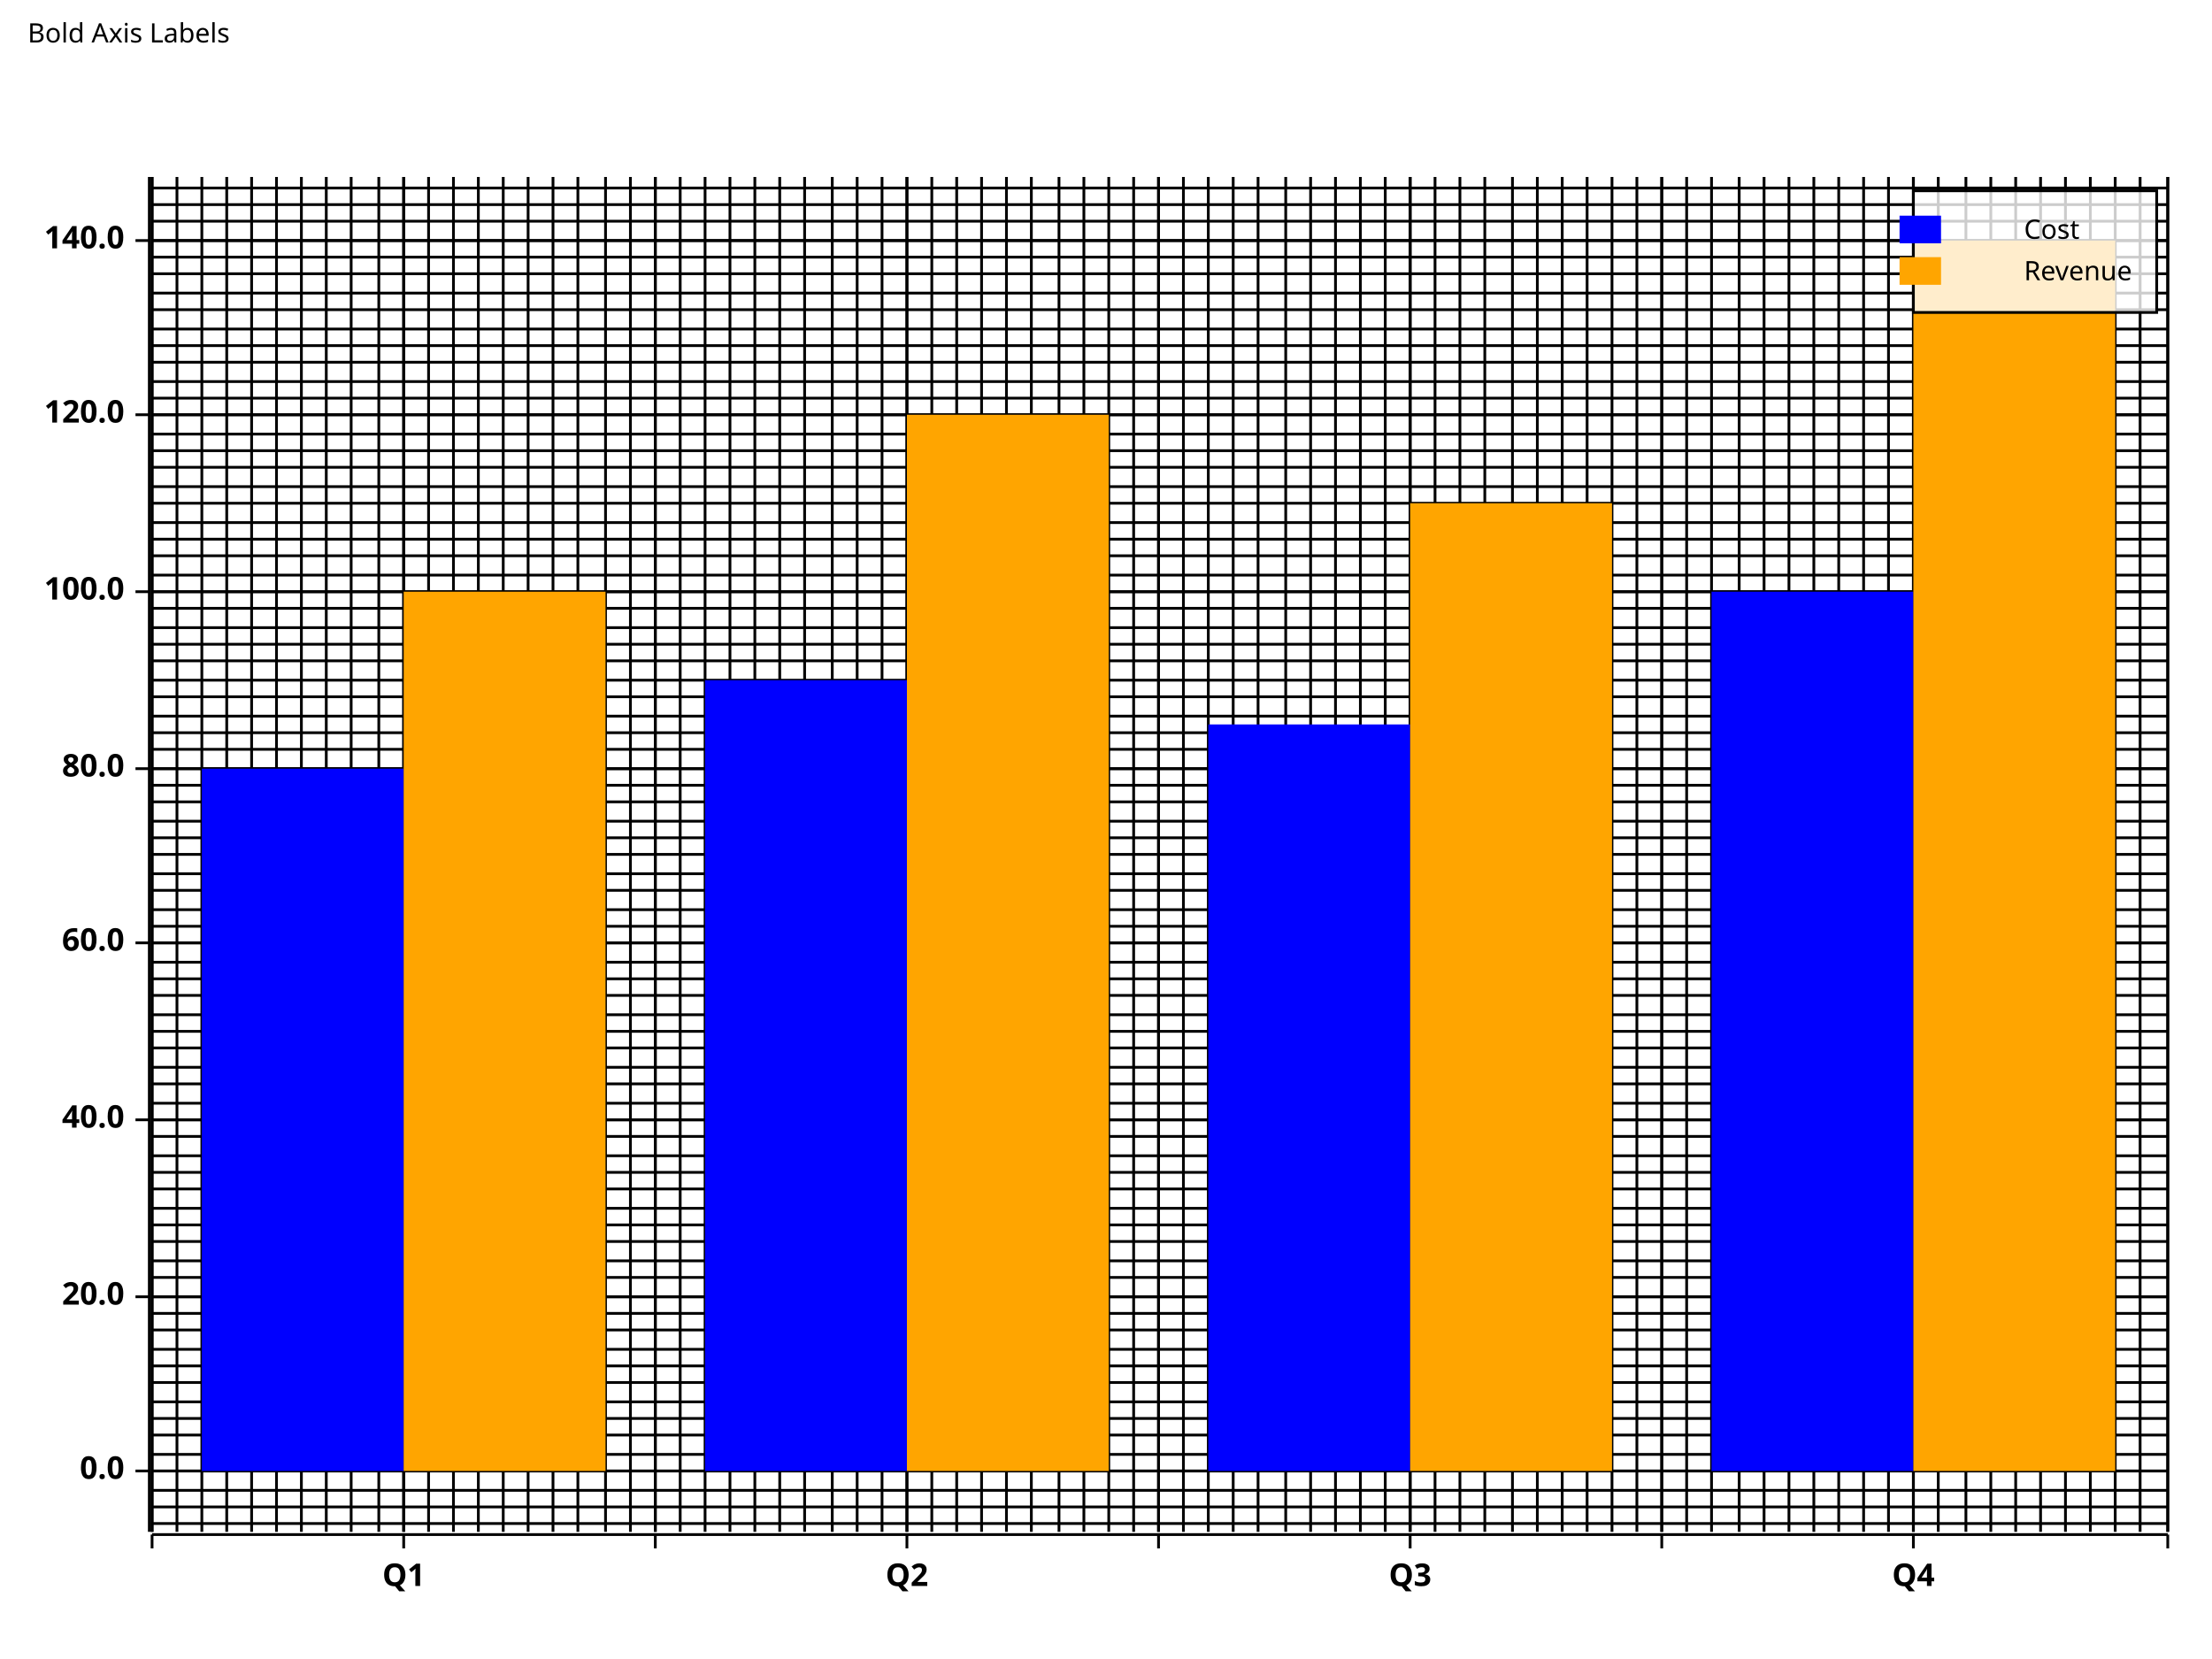
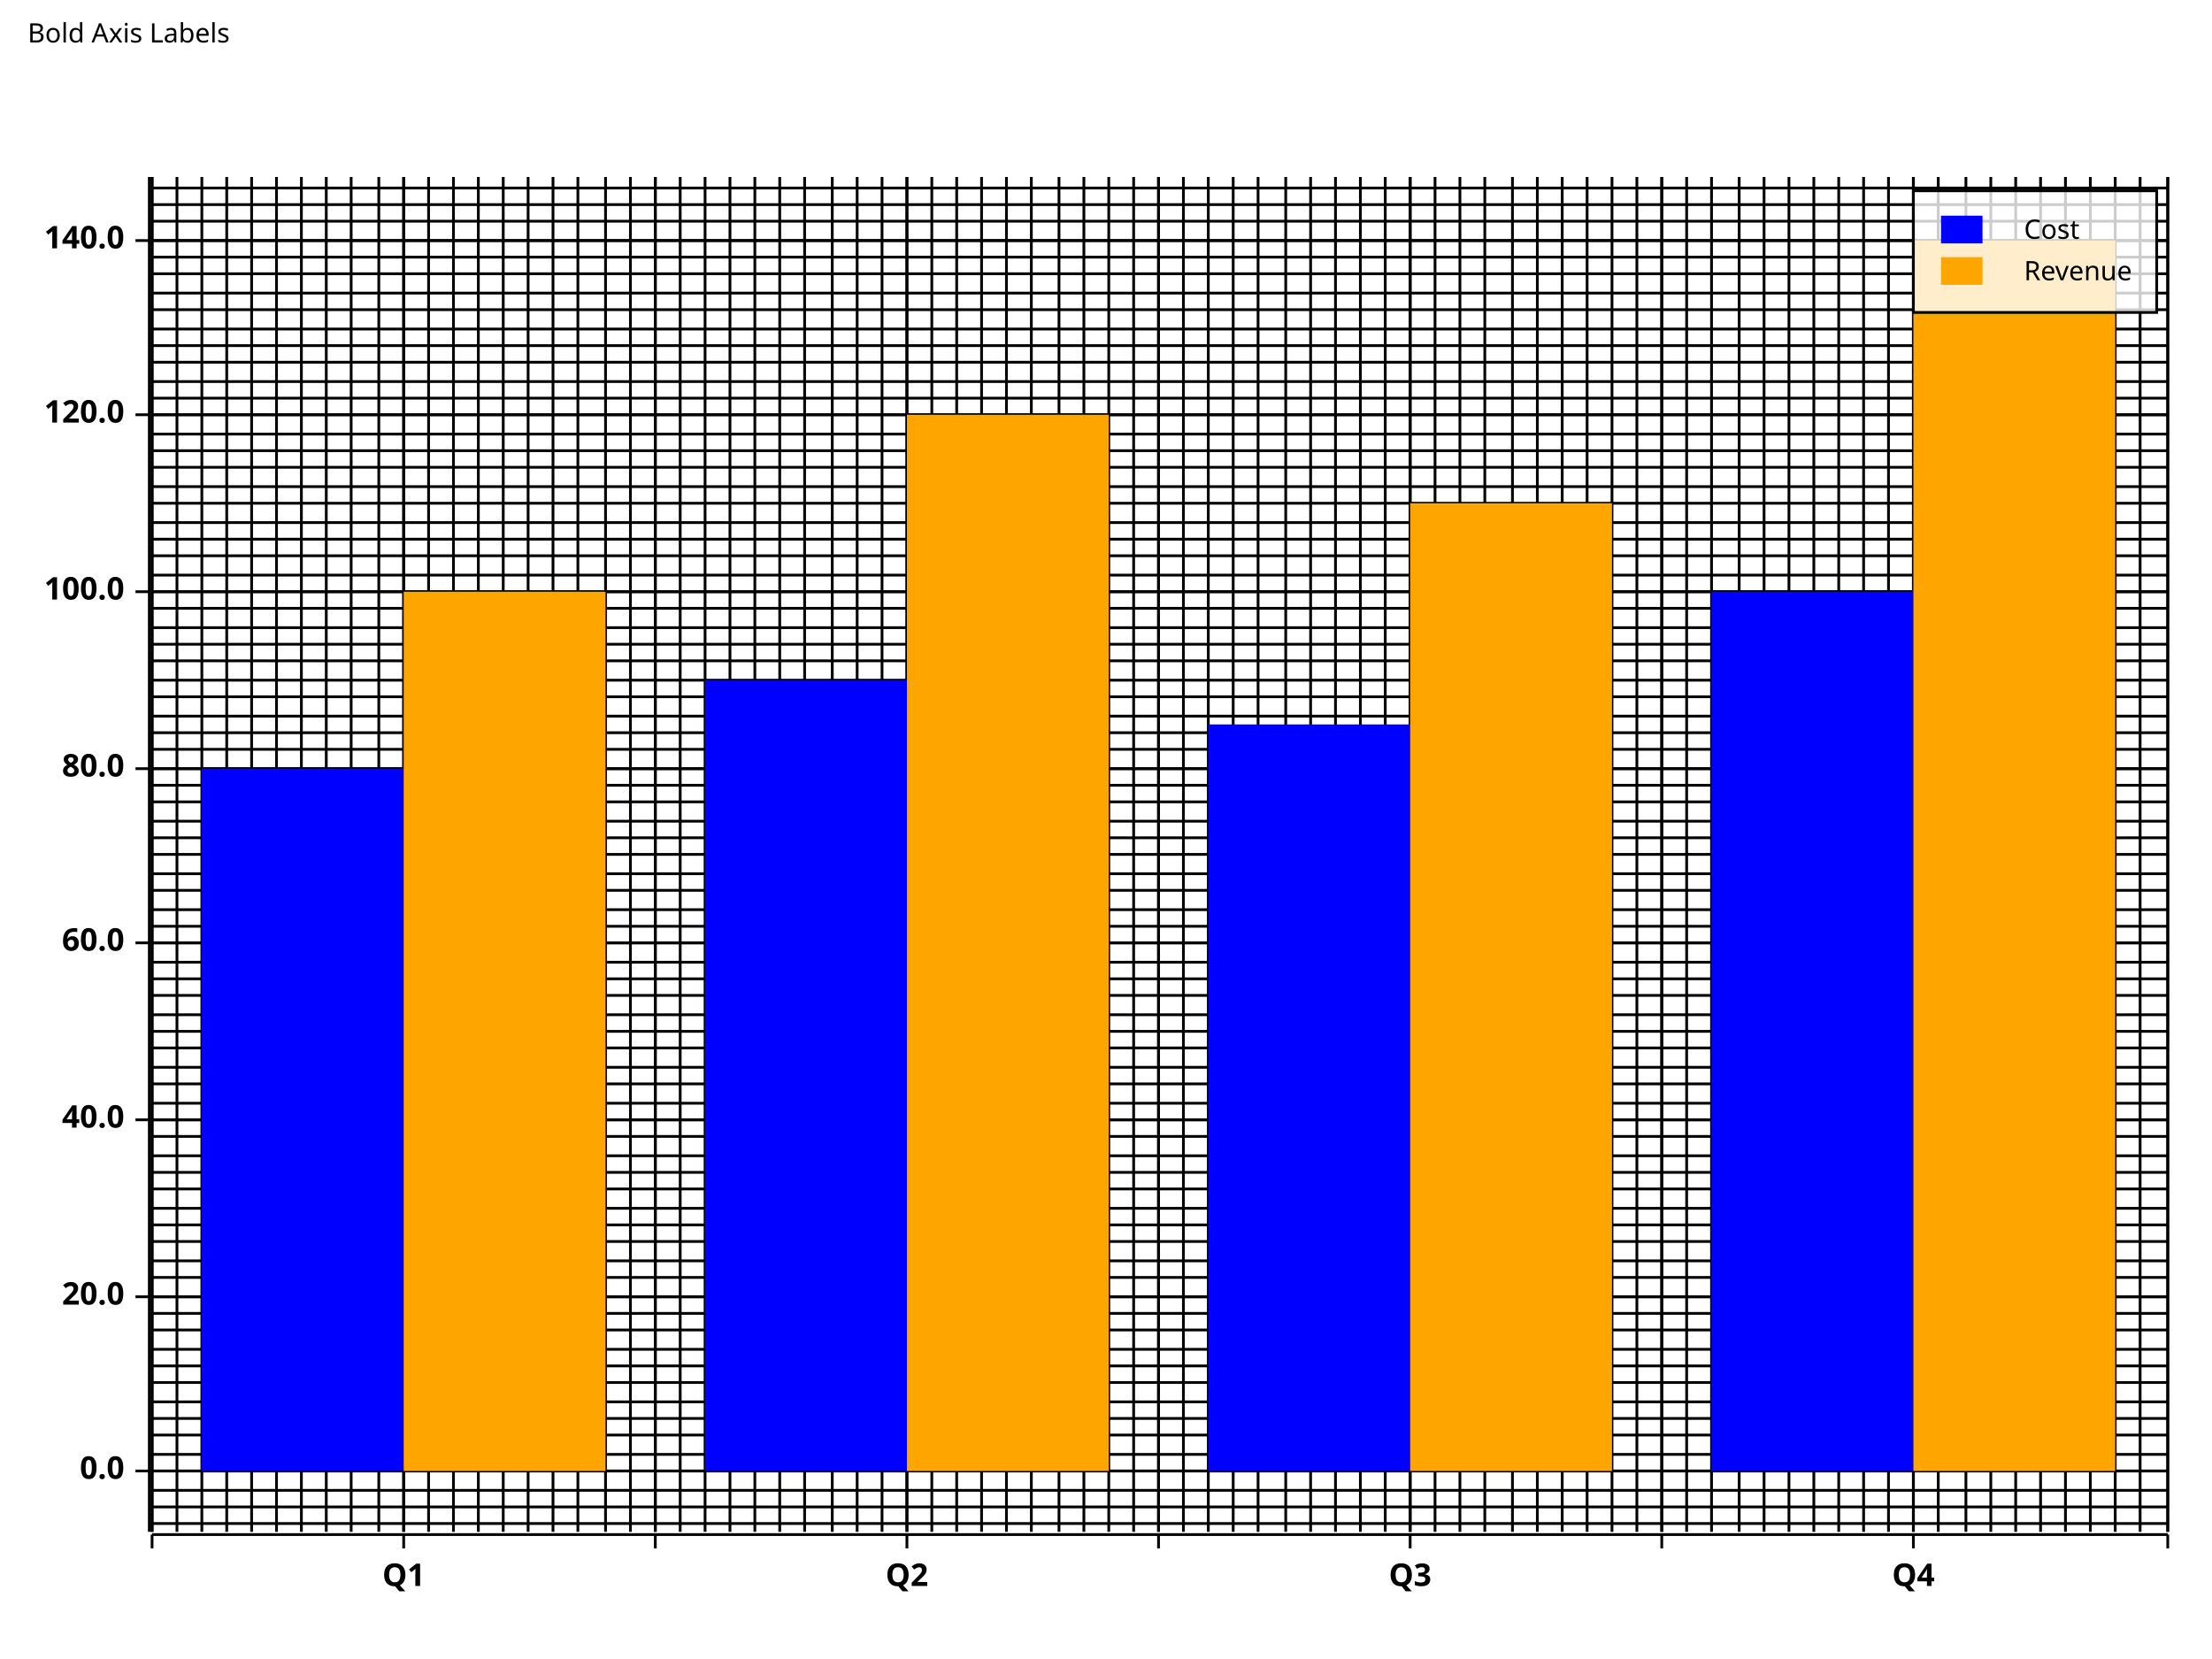
<svg xmlns="http://www.w3.org/2000/svg" width="800" height="600" viewBox="0 0 800 600">
  <rect x="0" y="0" width="800" height="600" opacity="1" fill="#FFFFFF" stroke="none" />
  <text x="10" y="8" dy="0.76em" text-anchor="start" font-family="sans-serif" font-size="9.677" opacity="1" fill="#000000">
Bold Axis Labels
</text>
  <text x="400" y="47" dy="0.76em" text-anchor="middle" font-family="sans-serif" font-size="12.097" opacity="1" fill="#000000">

</text>
  <line opacity="1" stroke="#000000" stroke-width="1" x1="55" y1="554" x2="55" y2="64" />
  <line opacity="1" stroke="#000000" stroke-width="1" x1="64" y1="554" x2="64" y2="64" />
  <line opacity="1" stroke="#000000" stroke-width="1" x1="73" y1="554" x2="73" y2="64" />
  <line opacity="1" stroke="#000000" stroke-width="1" x1="82" y1="554" x2="82" y2="64" />
  <line opacity="1" stroke="#000000" stroke-width="1" x1="91" y1="554" x2="91" y2="64" />
  <line opacity="1" stroke="#000000" stroke-width="1" x1="100" y1="554" x2="100" y2="64" />
  <line opacity="1" stroke="#000000" stroke-width="1" x1="109" y1="554" x2="109" y2="64" />
  <line opacity="1" stroke="#000000" stroke-width="1" x1="118" y1="554" x2="118" y2="64" />
  <line opacity="1" stroke="#000000" stroke-width="1" x1="127" y1="554" x2="127" y2="64" />
  <line opacity="1" stroke="#000000" stroke-width="1" x1="137" y1="554" x2="137" y2="64" />
  <line opacity="1" stroke="#000000" stroke-width="1" x1="146" y1="554" x2="146" y2="64" />
  <line opacity="1" stroke="#000000" stroke-width="1" x1="155" y1="554" x2="155" y2="64" />
  <line opacity="1" stroke="#000000" stroke-width="1" x1="164" y1="554" x2="164" y2="64" />
  <line opacity="1" stroke="#000000" stroke-width="1" x1="173" y1="554" x2="173" y2="64" />
  <line opacity="1" stroke="#000000" stroke-width="1" x1="182" y1="554" x2="182" y2="64" />
  <line opacity="1" stroke="#000000" stroke-width="1" x1="191" y1="554" x2="191" y2="64" />
  <line opacity="1" stroke="#000000" stroke-width="1" x1="200" y1="554" x2="200" y2="64" />
  <line opacity="1" stroke="#000000" stroke-width="1" x1="209" y1="554" x2="209" y2="64" />
  <line opacity="1" stroke="#000000" stroke-width="1" x1="219" y1="554" x2="219" y2="64" />
  <line opacity="1" stroke="#000000" stroke-width="1" x1="228" y1="554" x2="228" y2="64" />
  <line opacity="1" stroke="#000000" stroke-width="1" x1="237" y1="554" x2="237" y2="64" />
  <line opacity="1" stroke="#000000" stroke-width="1" x1="246" y1="554" x2="246" y2="64" />
  <line opacity="1" stroke="#000000" stroke-width="1" x1="255" y1="554" x2="255" y2="64" />
  <line opacity="1" stroke="#000000" stroke-width="1" x1="264" y1="554" x2="264" y2="64" />
  <line opacity="1" stroke="#000000" stroke-width="1" x1="273" y1="554" x2="273" y2="64" />
  <line opacity="1" stroke="#000000" stroke-width="1" x1="282" y1="554" x2="282" y2="64" />
  <line opacity="1" stroke="#000000" stroke-width="1" x1="291" y1="554" x2="291" y2="64" />
  <line opacity="1" stroke="#000000" stroke-width="1" x1="301" y1="554" x2="301" y2="64" />
  <line opacity="1" stroke="#000000" stroke-width="1" x1="310" y1="554" x2="310" y2="64" />
  <line opacity="1" stroke="#000000" stroke-width="1" x1="319" y1="554" x2="319" y2="64" />
  <line opacity="1" stroke="#000000" stroke-width="1" x1="328" y1="554" x2="328" y2="64" />
  <line opacity="1" stroke="#000000" stroke-width="1" x1="337" y1="554" x2="337" y2="64" />
  <line opacity="1" stroke="#000000" stroke-width="1" x1="346" y1="554" x2="346" y2="64" />
  <line opacity="1" stroke="#000000" stroke-width="1" x1="355" y1="554" x2="355" y2="64" />
  <line opacity="1" stroke="#000000" stroke-width="1" x1="364" y1="554" x2="364" y2="64" />
  <line opacity="1" stroke="#000000" stroke-width="1" x1="373" y1="554" x2="373" y2="64" />
  <line opacity="1" stroke="#000000" stroke-width="1" x1="383" y1="554" x2="383" y2="64" />
  <line opacity="1" stroke="#000000" stroke-width="1" x1="392" y1="554" x2="392" y2="64" />
  <line opacity="1" stroke="#000000" stroke-width="1" x1="401" y1="554" x2="401" y2="64" />
  <line opacity="1" stroke="#000000" stroke-width="1" x1="410" y1="554" x2="410" y2="64" />
  <line opacity="1" stroke="#000000" stroke-width="1" x1="419" y1="554" x2="419" y2="64" />
  <line opacity="1" stroke="#000000" stroke-width="1" x1="428" y1="554" x2="428" y2="64" />
  <line opacity="1" stroke="#000000" stroke-width="1" x1="437" y1="554" x2="437" y2="64" />
  <line opacity="1" stroke="#000000" stroke-width="1" x1="446" y1="554" x2="446" y2="64" />
  <line opacity="1" stroke="#000000" stroke-width="1" x1="455" y1="554" x2="455" y2="64" />
  <line opacity="1" stroke="#000000" stroke-width="1" x1="465" y1="554" x2="465" y2="64" />
  <line opacity="1" stroke="#000000" stroke-width="1" x1="474" y1="554" x2="474" y2="64" />
  <line opacity="1" stroke="#000000" stroke-width="1" x1="483" y1="554" x2="483" y2="64" />
  <line opacity="1" stroke="#000000" stroke-width="1" x1="492" y1="554" x2="492" y2="64" />
  <line opacity="1" stroke="#000000" stroke-width="1" x1="501" y1="554" x2="501" y2="64" />
  <line opacity="1" stroke="#000000" stroke-width="1" x1="510" y1="554" x2="510" y2="64" />
  <line opacity="1" stroke="#000000" stroke-width="1" x1="519" y1="554" x2="519" y2="64" />
  <line opacity="1" stroke="#000000" stroke-width="1" x1="528" y1="554" x2="528" y2="64" />
  <line opacity="1" stroke="#000000" stroke-width="1" x1="537" y1="554" x2="537" y2="64" />
  <line opacity="1" stroke="#000000" stroke-width="1" x1="547" y1="554" x2="547" y2="64" />
  <line opacity="1" stroke="#000000" stroke-width="1" x1="556" y1="554" x2="556" y2="64" />
  <line opacity="1" stroke="#000000" stroke-width="1" x1="565" y1="554" x2="565" y2="64" />
  <line opacity="1" stroke="#000000" stroke-width="1" x1="574" y1="554" x2="574" y2="64" />
  <line opacity="1" stroke="#000000" stroke-width="1" x1="583" y1="554" x2="583" y2="64" />
  <line opacity="1" stroke="#000000" stroke-width="1" x1="592" y1="554" x2="592" y2="64" />
  <line opacity="1" stroke="#000000" stroke-width="1" x1="601" y1="554" x2="601" y2="64" />
  <line opacity="1" stroke="#000000" stroke-width="1" x1="610" y1="554" x2="610" y2="64" />
  <line opacity="1" stroke="#000000" stroke-width="1" x1="619" y1="554" x2="619" y2="64" />
  <line opacity="1" stroke="#000000" stroke-width="1" x1="629" y1="554" x2="629" y2="64" />
  <line opacity="1" stroke="#000000" stroke-width="1" x1="638" y1="554" x2="638" y2="64" />
  <line opacity="1" stroke="#000000" stroke-width="1" x1="647" y1="554" x2="647" y2="64" />
  <line opacity="1" stroke="#000000" stroke-width="1" x1="656" y1="554" x2="656" y2="64" />
  <line opacity="1" stroke="#000000" stroke-width="1" x1="665" y1="554" x2="665" y2="64" />
  <line opacity="1" stroke="#000000" stroke-width="1" x1="674" y1="554" x2="674" y2="64" />
  <line opacity="1" stroke="#000000" stroke-width="1" x1="683" y1="554" x2="683" y2="64" />
  <line opacity="1" stroke="#000000" stroke-width="1" x1="692" y1="554" x2="692" y2="64" />
  <line opacity="1" stroke="#000000" stroke-width="1" x1="701" y1="554" x2="701" y2="64" />
  <line opacity="1" stroke="#000000" stroke-width="1" x1="711" y1="554" x2="711" y2="64" />
  <line opacity="1" stroke="#000000" stroke-width="1" x1="720" y1="554" x2="720" y2="64" />
  <line opacity="1" stroke="#000000" stroke-width="1" x1="729" y1="554" x2="729" y2="64" />
  <line opacity="1" stroke="#000000" stroke-width="1" x1="738" y1="554" x2="738" y2="64" />
  <line opacity="1" stroke="#000000" stroke-width="1" x1="747" y1="554" x2="747" y2="64" />
  <line opacity="1" stroke="#000000" stroke-width="1" x1="756" y1="554" x2="756" y2="64" />
  <line opacity="1" stroke="#000000" stroke-width="1" x1="765" y1="554" x2="765" y2="64" />
  <line opacity="1" stroke="#000000" stroke-width="1" x1="774" y1="554" x2="774" y2="64" />
  <line opacity="1" stroke="#000000" stroke-width="1" x1="784" y1="554" x2="784" y2="64" />
  <line opacity="1" stroke="#000000" stroke-width="1" x1="55" y1="551" x2="784" y2="551" />
  <line opacity="1" stroke="#000000" stroke-width="1" x1="55" y1="545" x2="784" y2="545" />
  <line opacity="1" stroke="#000000" stroke-width="1" x1="55" y1="539" x2="784" y2="539" />
  <line opacity="1" stroke="#000000" stroke-width="1" x1="55" y1="532" x2="784" y2="532" />
  <line opacity="1" stroke="#000000" stroke-width="1" x1="55" y1="526" x2="784" y2="526" />
  <line opacity="1" stroke="#000000" stroke-width="1" x1="55" y1="519" x2="784" y2="519" />
  <line opacity="1" stroke="#000000" stroke-width="1" x1="55" y1="513" x2="784" y2="513" />
  <line opacity="1" stroke="#000000" stroke-width="1" x1="55" y1="507" x2="784" y2="507" />
  <line opacity="1" stroke="#000000" stroke-width="1" x1="55" y1="500" x2="784" y2="500" />
  <line opacity="1" stroke="#000000" stroke-width="1" x1="55" y1="494" x2="784" y2="494" />
  <line opacity="1" stroke="#000000" stroke-width="1" x1="55" y1="488" x2="784" y2="488" />
  <line opacity="1" stroke="#000000" stroke-width="1" x1="55" y1="481" x2="784" y2="481" />
  <line opacity="1" stroke="#000000" stroke-width="1" x1="55" y1="475" x2="784" y2="475" />
  <line opacity="1" stroke="#000000" stroke-width="1" x1="55" y1="469" x2="784" y2="469" />
  <line opacity="1" stroke="#000000" stroke-width="1" x1="55" y1="462" x2="784" y2="462" />
  <line opacity="1" stroke="#000000" stroke-width="1" x1="55" y1="456" x2="784" y2="456" />
  <line opacity="1" stroke="#000000" stroke-width="1" x1="55" y1="449" x2="784" y2="449" />
  <line opacity="1" stroke="#000000" stroke-width="1" x1="55" y1="443" x2="784" y2="443" />
  <line opacity="1" stroke="#000000" stroke-width="1" x1="55" y1="437" x2="784" y2="437" />
  <line opacity="1" stroke="#000000" stroke-width="1" x1="55" y1="430" x2="784" y2="430" />
  <line opacity="1" stroke="#000000" stroke-width="1" x1="55" y1="424" x2="784" y2="424" />
  <line opacity="1" stroke="#000000" stroke-width="1" x1="55" y1="418" x2="784" y2="418" />
  <line opacity="1" stroke="#000000" stroke-width="1" x1="55" y1="411" x2="784" y2="411" />
  <line opacity="1" stroke="#000000" stroke-width="1" x1="55" y1="405" x2="784" y2="405" />
  <line opacity="1" stroke="#000000" stroke-width="1" x1="55" y1="399" x2="784" y2="399" />
  <line opacity="1" stroke="#000000" stroke-width="1" x1="55" y1="392" x2="784" y2="392" />
  <line opacity="1" stroke="#000000" stroke-width="1" x1="55" y1="386" x2="784" y2="386" />
  <line opacity="1" stroke="#000000" stroke-width="1" x1="55" y1="379" x2="784" y2="379" />
  <line opacity="1" stroke="#000000" stroke-width="1" x1="55" y1="373" x2="784" y2="373" />
  <line opacity="1" stroke="#000000" stroke-width="1" x1="55" y1="367" x2="784" y2="367" />
  <line opacity="1" stroke="#000000" stroke-width="1" x1="55" y1="360" x2="784" y2="360" />
  <line opacity="1" stroke="#000000" stroke-width="1" x1="55" y1="354" x2="784" y2="354" />
  <line opacity="1" stroke="#000000" stroke-width="1" x1="55" y1="348" x2="784" y2="348" />
  <line opacity="1" stroke="#000000" stroke-width="1" x1="55" y1="341" x2="784" y2="341" />
  <line opacity="1" stroke="#000000" stroke-width="1" x1="55" y1="335" x2="784" y2="335" />
  <line opacity="1" stroke="#000000" stroke-width="1" x1="55" y1="329" x2="784" y2="329" />
  <line opacity="1" stroke="#000000" stroke-width="1" x1="55" y1="322" x2="784" y2="322" />
  <line opacity="1" stroke="#000000" stroke-width="1" x1="55" y1="316" x2="784" y2="316" />
  <line opacity="1" stroke="#000000" stroke-width="1" x1="55" y1="309" x2="784" y2="309" />
  <line opacity="1" stroke="#000000" stroke-width="1" x1="55" y1="303" x2="784" y2="303" />
  <line opacity="1" stroke="#000000" stroke-width="1" x1="55" y1="297" x2="784" y2="297" />
  <line opacity="1" stroke="#000000" stroke-width="1" x1="55" y1="290" x2="784" y2="290" />
  <line opacity="1" stroke="#000000" stroke-width="1" x1="55" y1="284" x2="784" y2="284" />
  <line opacity="1" stroke="#000000" stroke-width="1" x1="55" y1="278" x2="784" y2="278" />
  <line opacity="1" stroke="#000000" stroke-width="1" x1="55" y1="271" x2="784" y2="271" />
  <line opacity="1" stroke="#000000" stroke-width="1" x1="55" y1="265" x2="784" y2="265" />
  <line opacity="1" stroke="#000000" stroke-width="1" x1="55" y1="259" x2="784" y2="259" />
  <line opacity="1" stroke="#000000" stroke-width="1" x1="55" y1="252" x2="784" y2="252" />
  <line opacity="1" stroke="#000000" stroke-width="1" x1="55" y1="246" x2="784" y2="246" />
  <line opacity="1" stroke="#000000" stroke-width="1" x1="55" y1="239" x2="784" y2="239" />
  <line opacity="1" stroke="#000000" stroke-width="1" x1="55" y1="233" x2="784" y2="233" />
  <line opacity="1" stroke="#000000" stroke-width="1" x1="55" y1="227" x2="784" y2="227" />
  <line opacity="1" stroke="#000000" stroke-width="1" x1="55" y1="220" x2="784" y2="220" />
  <line opacity="1" stroke="#000000" stroke-width="1" x1="55" y1="214" x2="784" y2="214" />
  <line opacity="1" stroke="#000000" stroke-width="1" x1="55" y1="208" x2="784" y2="208" />
  <line opacity="1" stroke="#000000" stroke-width="1" x1="55" y1="201" x2="784" y2="201" />
  <line opacity="1" stroke="#000000" stroke-width="1" x1="55" y1="195" x2="784" y2="195" />
  <line opacity="1" stroke="#000000" stroke-width="1" x1="55" y1="189" x2="784" y2="189" />
  <line opacity="1" stroke="#000000" stroke-width="1" x1="55" y1="182" x2="784" y2="182" />
  <line opacity="1" stroke="#000000" stroke-width="1" x1="55" y1="176" x2="784" y2="176" />
  <line opacity="1" stroke="#000000" stroke-width="1" x1="55" y1="169" x2="784" y2="169" />
  <line opacity="1" stroke="#000000" stroke-width="1" x1="55" y1="163" x2="784" y2="163" />
  <line opacity="1" stroke="#000000" stroke-width="1" x1="55" y1="157" x2="784" y2="157" />
  <line opacity="1" stroke="#000000" stroke-width="1" x1="55" y1="150" x2="784" y2="150" />
  <line opacity="1" stroke="#000000" stroke-width="1" x1="55" y1="144" x2="784" y2="144" />
  <line opacity="1" stroke="#000000" stroke-width="1" x1="55" y1="138" x2="784" y2="138" />
  <line opacity="1" stroke="#000000" stroke-width="1" x1="55" y1="131" x2="784" y2="131" />
  <line opacity="1" stroke="#000000" stroke-width="1" x1="55" y1="125" x2="784" y2="125" />
  <line opacity="1" stroke="#000000" stroke-width="1" x1="55" y1="119" x2="784" y2="119" />
  <line opacity="1" stroke="#000000" stroke-width="1" x1="55" y1="112" x2="784" y2="112" />
  <line opacity="1" stroke="#000000" stroke-width="1" x1="55" y1="106" x2="784" y2="106" />
  <line opacity="1" stroke="#000000" stroke-width="1" x1="55" y1="99" x2="784" y2="99" />
  <line opacity="1" stroke="#000000" stroke-width="1" x1="55" y1="93" x2="784" y2="93" />
  <line opacity="1" stroke="#000000" stroke-width="1" x1="55" y1="87" x2="784" y2="87" />
  <line opacity="1" stroke="#000000" stroke-width="1" x1="55" y1="80" x2="784" y2="80" />
  <line opacity="1" stroke="#000000" stroke-width="1" x1="55" y1="74" x2="784" y2="74" />
  <line opacity="1" stroke="#000000" stroke-width="1" x1="55" y1="68" x2="784" y2="68" />
  <line opacity="1" stroke="#000000" stroke-width="1" x1="55" y1="554" x2="55" y2="64" />
  <line opacity="1" stroke="#000000" stroke-width="1" x1="146" y1="554" x2="146" y2="64" />
  <line opacity="1" stroke="#000000" stroke-width="1" x1="237" y1="554" x2="237" y2="64" />
  <line opacity="1" stroke="#000000" stroke-width="1" x1="328" y1="554" x2="328" y2="64" />
  <line opacity="1" stroke="#000000" stroke-width="1" x1="419" y1="554" x2="419" y2="64" />
  <line opacity="1" stroke="#000000" stroke-width="1" x1="510" y1="554" x2="510" y2="64" />
  <line opacity="1" stroke="#000000" stroke-width="1" x1="601" y1="554" x2="601" y2="64" />
  <line opacity="1" stroke="#000000" stroke-width="1" x1="692" y1="554" x2="692" y2="64" />
  <line opacity="1" stroke="#000000" stroke-width="1" x1="784" y1="554" x2="784" y2="64" />
  <line opacity="1" stroke="#000000" stroke-width="1" x1="55" y1="532" x2="784" y2="532" />
  <line opacity="1" stroke="#000000" stroke-width="1" x1="55" y1="469" x2="784" y2="469" />
  <line opacity="1" stroke="#000000" stroke-width="1" x1="55" y1="405" x2="784" y2="405" />
  <line opacity="1" stroke="#000000" stroke-width="1" x1="55" y1="341" x2="784" y2="341" />
  <line opacity="1" stroke="#000000" stroke-width="1" x1="55" y1="278" x2="784" y2="278" />
  <line opacity="1" stroke="#000000" stroke-width="1" x1="55" y1="214" x2="784" y2="214" />
  <line opacity="1" stroke="#000000" stroke-width="1" x1="55" y1="150" x2="784" y2="150" />
  <line opacity="1" stroke="#000000" stroke-width="1" x1="55" y1="87" x2="784" y2="87" />
  <polyline fill="none" opacity="1" stroke="#000000" stroke-width="1" points="54,64 54,554 " />
  <text x="45" y="532" dy="0.5ex" text-anchor="end" font-family="sans-serif" font-size="11.29" opacity="1" fill="#000000" font-weight="bold">
0.0
</text>
  <polyline fill="none" opacity="1" stroke="#000000" stroke-width="1" points="49,532 54,532 " />
  <text x="45" y="469" dy="0.5ex" text-anchor="end" font-family="sans-serif" font-size="11.29" opacity="1" fill="#000000" font-weight="bold">
20.0
</text>
  <polyline fill="none" opacity="1" stroke="#000000" stroke-width="1" points="49,469 54,469 " />
  <text x="45" y="405" dy="0.5ex" text-anchor="end" font-family="sans-serif" font-size="11.29" opacity="1" fill="#000000" font-weight="bold">
40.0
</text>
  <polyline fill="none" opacity="1" stroke="#000000" stroke-width="1" points="49,405 54,405 " />
  <text x="45" y="341" dy="0.5ex" text-anchor="end" font-family="sans-serif" font-size="11.29" opacity="1" fill="#000000" font-weight="bold">
60.0
</text>
  <polyline fill="none" opacity="1" stroke="#000000" stroke-width="1" points="49,341 54,341 " />
  <text x="45" y="278" dy="0.5ex" text-anchor="end" font-family="sans-serif" font-size="11.29" opacity="1" fill="#000000" font-weight="bold">
80.0
</text>
  <polyline fill="none" opacity="1" stroke="#000000" stroke-width="1" points="49,278 54,278 " />
  <text x="45" y="214" dy="0.5ex" text-anchor="end" font-family="sans-serif" font-size="11.29" opacity="1" fill="#000000" font-weight="bold">
100.0
</text>
  <polyline fill="none" opacity="1" stroke="#000000" stroke-width="1" points="49,214 54,214 " />
  <text x="45" y="150" dy="0.5ex" text-anchor="end" font-family="sans-serif" font-size="11.29" opacity="1" fill="#000000" font-weight="bold">
120.0
</text>
  <polyline fill="none" opacity="1" stroke="#000000" stroke-width="1" points="49,150 54,150 " />
  <text x="45" y="87" dy="0.5ex" text-anchor="end" font-family="sans-serif" font-size="11.29" opacity="1" fill="#000000" font-weight="bold">
140.0
</text>
  <polyline fill="none" opacity="1" stroke="#000000" stroke-width="1" points="49,87 54,87 " />
  <polyline fill="none" opacity="1" stroke="#000000" stroke-width="1" points="55,555 784,555 " />
  <text x="55" y="565" dy="0.76em" text-anchor="middle" font-family="sans-serif" font-size="11.29" opacity="1" fill="#000000" font-weight="bold">

</text>
  <polyline fill="none" opacity="1" stroke="#000000" stroke-width="1" points="55,555 55,560 " />
  <text x="146" y="565" dy="0.76em" text-anchor="middle" font-family="sans-serif" font-size="11.29" opacity="1" fill="#000000" font-weight="bold">
Q1
</text>
  <polyline fill="none" opacity="1" stroke="#000000" stroke-width="1" points="146,555 146,560 " />
  <text x="237" y="565" dy="0.76em" text-anchor="middle" font-family="sans-serif" font-size="11.29" opacity="1" fill="#000000" font-weight="bold">

</text>
  <polyline fill="none" opacity="1" stroke="#000000" stroke-width="1" points="237,555 237,560 " />
  <text x="328" y="565" dy="0.76em" text-anchor="middle" font-family="sans-serif" font-size="11.29" opacity="1" fill="#000000" font-weight="bold">
Q2
</text>
  <polyline fill="none" opacity="1" stroke="#000000" stroke-width="1" points="328,555 328,560 " />
  <text x="419" y="565" dy="0.76em" text-anchor="middle" font-family="sans-serif" font-size="11.29" opacity="1" fill="#000000" font-weight="bold">

</text>
  <polyline fill="none" opacity="1" stroke="#000000" stroke-width="1" points="419,555 419,560 " />
  <text x="510" y="565" dy="0.76em" text-anchor="middle" font-family="sans-serif" font-size="11.29" opacity="1" fill="#000000" font-weight="bold">
Q3
</text>
  <polyline fill="none" opacity="1" stroke="#000000" stroke-width="1" points="510,555 510,560 " />
  <text x="601" y="565" dy="0.76em" text-anchor="middle" font-family="sans-serif" font-size="11.29" opacity="1" fill="#000000" font-weight="bold">

</text>
  <polyline fill="none" opacity="1" stroke="#000000" stroke-width="1" points="601,555 601,560 " />
  <text x="692" y="565" dy="0.76em" text-anchor="middle" font-family="sans-serif" font-size="11.29" opacity="1" fill="#000000" font-weight="bold">
Q4
</text>
  <polyline fill="none" opacity="1" stroke="#000000" stroke-width="1" points="692,555 692,560 " />
  <text x="784" y="565" dy="0.76em" text-anchor="middle" font-family="sans-serif" font-size="11.29" opacity="1" fill="#000000" font-weight="bold">

</text>
  <polyline fill="none" opacity="1" stroke="#000000" stroke-width="1" points="784,555 784,560 " />
  <rect x="73" y="278" width="73" height="254" opacity="1" fill="#0000FF" stroke="none" />
  <rect x="255" y="246" width="73" height="286" opacity="1" fill="#0000FF" stroke="none" />
  <rect x="437" y="262" width="73" height="270" opacity="1" fill="#0000FF" stroke="none" />
  <rect x="619" y="214" width="73" height="318" opacity="1" fill="#0000FF" stroke="none" />
  <rect x="146" y="214" width="73" height="318" opacity="1" fill="#FFA500" stroke="none" />
  <rect x="328" y="150" width="73" height="382" opacity="1" fill="#FFA500" stroke="none" />
  <rect x="510" y="182" width="73" height="350" opacity="1" fill="#FFA500" stroke="none" />
  <rect x="692" y="87" width="73" height="445" opacity="1" fill="#FFA500" stroke="none" />
  <rect x="692" y="69" width="88" height="44" opacity="0.8" fill="#FFFFFF" stroke="none" />
  <rect x="692" y="69" width="88" height="44" opacity="1" fill="none" stroke="#000000" />
  <text x="732" y="79" dy="0.76em" text-anchor="start" font-family="sans-serif" font-size="9.677" opacity="1" fill="#000000">
Cost
</text>
  <text x="732" y="94" dy="0.76em" text-anchor="start" font-family="sans-serif" font-size="9.677" opacity="1" fill="#000000">
Revenue
</text>
-   <rect x="687" y="78" width="15" height="10" opacity="1" fill="#0000FF" stroke="none" />
-   <rect x="687" y="93" width="15" height="10" opacity="1" fill="#FFA500" stroke="none" />
+   <rect x="702" y="78" width="15" height="10" opacity="1" fill="#0000FF" stroke="none" />
+   <rect x="702" y="93" width="15" height="10" opacity="1" fill="#FFA500" stroke="none" />
</svg>
